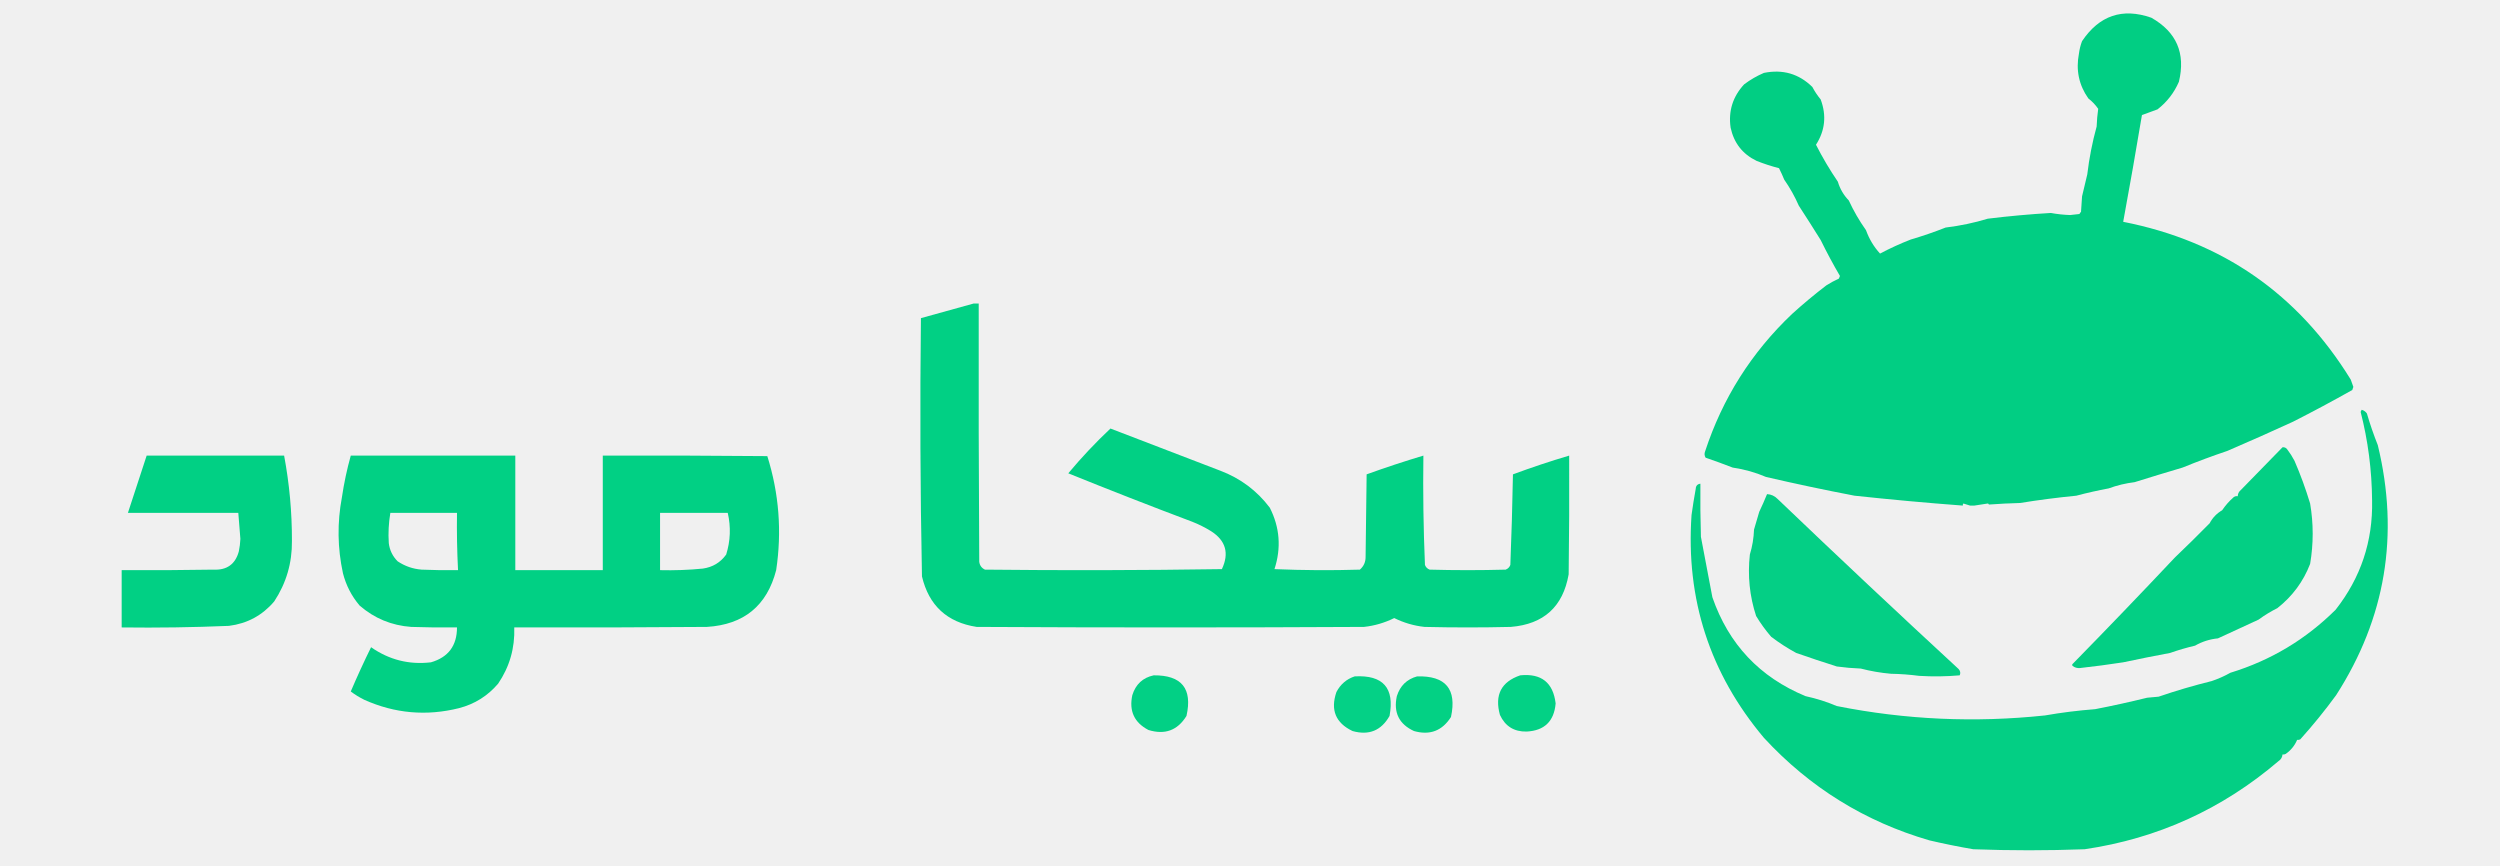
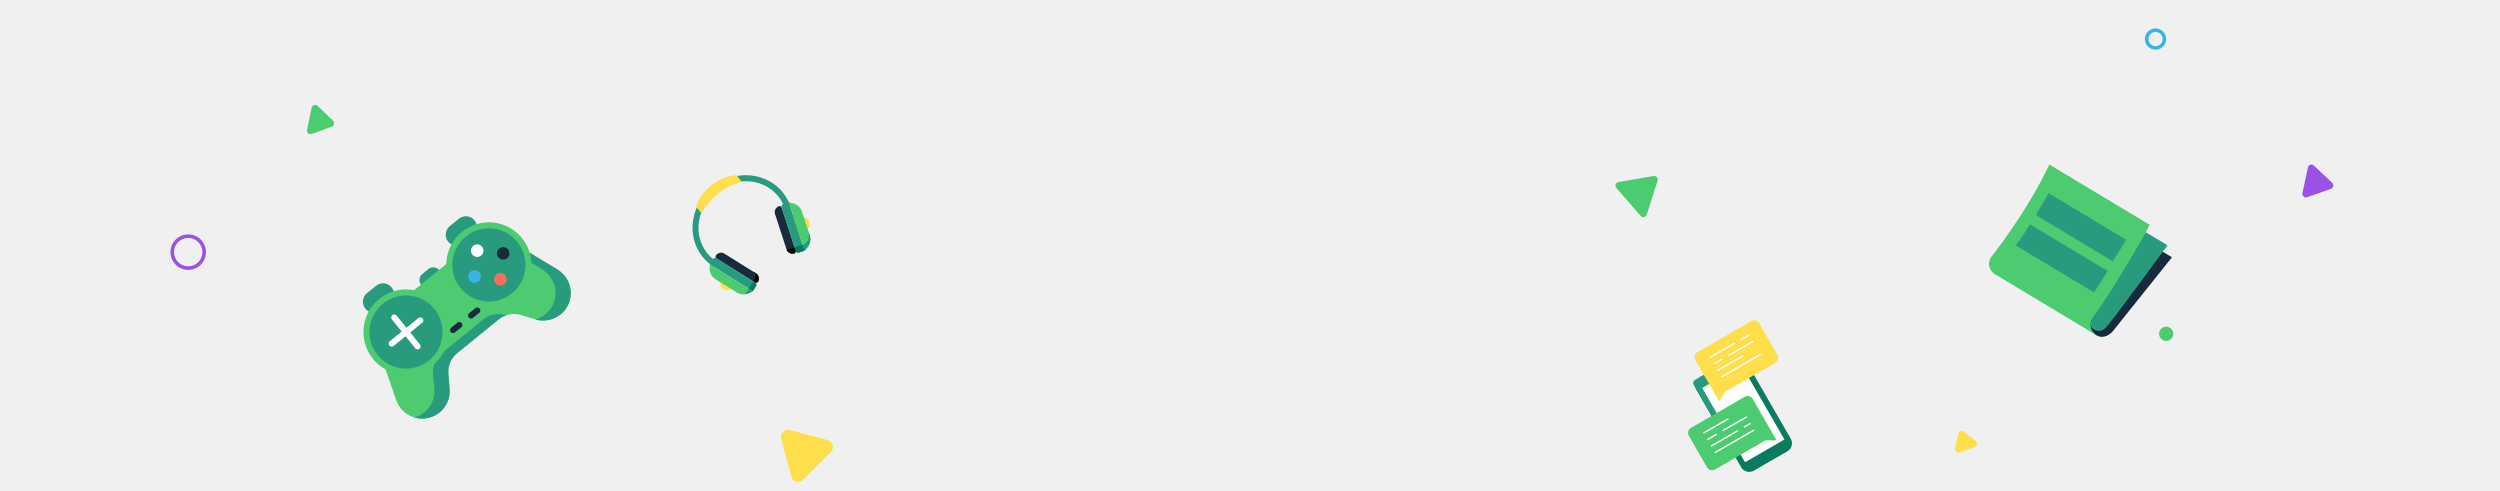
- <svg xmlns="http://www.w3.org/2000/svg" version="1.1" width="156" height="54" style="shape-rendering:geometricPrecision; text-rendering:geometricPrecision; image-rendering:optimizeQuality; fill-rule:evenodd; clip-rule:evenodd" viewBox="0 0 2400 831">
-   <g>
-     <path style="opacity:0.993" fill="#00ce83" d="M 1909.5,484.5 C 1909.44,483.957 1909.11,483.624 1908.5,483.5C 1904.03,484.114 1899.7,484.78 1895.5,485.5C 1894.17,485.5 1892.83,485.5 1891.5,485.5C 1889.44,484.784 1887.28,484.117 1885,483.5C 1884.54,484.094 1884.37,484.761 1884.5,485.5C 1849.77,482.899 1815.11,479.732 1780.5,476C 1751.83,470.51 1723.5,464.51 1695.5,458C 1685.32,453.628 1674.66,450.628 1663.5,449C 1654.9,445.66 1646.23,442.493 1637.5,439.5C 1636.36,437.579 1636.19,435.579 1637,433.5C 1653.73,382.46 1681.57,338.46 1720.5,301.5C 1731.12,291.86 1742.12,282.693 1753.5,274C 1757.37,271.565 1761.37,269.398 1765.5,267.5C 1765.83,266.667 1766.17,265.833 1766.5,265C 1759.94,253.755 1753.77,242.255 1748,230.5C 1741.14,219.475 1734.14,208.475 1727,197.5C 1723.18,188.765 1718.52,180.431 1713,172.5C 1711.49,168.798 1709.82,165.131 1708,161.5C 1700.78,159.656 1693.61,157.323 1686.5,154.5C 1673,147.986 1664.67,137.32 1661.5,122.5C 1659.26,106.618 1663.6,92.785 1674.5,81C 1680.43,76.538 1686.76,72.871 1693.5,70C 1711.6,66.34 1727.1,70.84 1740,83.5C 1742.24,87.751 1744.91,91.751 1748,95.5C 1753.75,110.846 1752.25,125.346 1743.5,139C 1749.7,151.197 1756.7,163.031 1764.5,174.5C 1766.54,181.368 1770.04,187.368 1775,192.5C 1779.61,202.502 1785.11,212.002 1791.5,221C 1794.57,229.516 1799.07,237.016 1805,243.5C 1814.62,238.411 1824.45,233.911 1834.5,230C 1845.87,226.663 1857.04,222.83 1868,218.5C 1881.96,216.802 1895.46,213.968 1908.5,210C 1928.64,207.527 1948.81,205.694 1969,204.5C 1975.09,205.616 1981.26,206.283 1987.5,206.5C 1990.5,206.167 1993.5,205.833 1996.5,205.5C 1996.81,204.692 1997.31,204.025 1998,203.5C 1998.33,198.5 1998.67,193.5 1999,188.5C 2000.67,181.5 2002.33,174.5 2004,167.5C 2005.87,151.784 2008.87,136.451 2013,121.5C 2013.21,115.782 2013.71,110.115 2014.5,104.5C 2011.85,100.686 2008.69,97.353 2005,94.5C 1995.95,81.602 1992.95,67.269 1996,51.5C 1996.53,47.338 1997.53,43.338 1999,39.5C 2015.58,14.827 2037.75,7.327 2065.5,17C 2089.74,30.712 2098.57,51.212 2092,78.5C 2087.43,89.072 2080.6,97.905 2071.5,105C 2066.44,106.791 2061.44,108.624 2056.5,110.5C 2050.78,144.734 2044.78,178.901 2038.5,213C 2133.51,231.705 2206.35,282.205 2257,364.5C 2257.83,366.828 2258.66,369.162 2259.5,371.5C 2259.17,372.5 2258.83,373.5 2258.5,374.5C 2239.71,385.084 2220.71,395.25 2201.5,405C 2180.7,414.564 2159.7,423.897 2138.5,433C 2124.02,437.873 2109.68,443.207 2095.5,449C 2080.12,453.551 2064.79,458.218 2049.5,463C 2041.01,464.032 2032.67,466.032 2024.5,469C 2014.01,470.969 2003.67,473.302 1993.5,476C 1975.22,477.791 1957.22,480.125 1939.5,483C 1929.47,483.27 1919.47,483.77 1909.5,484.5 Z" />
-   </g>
-   <g>
-     <path style="opacity:0.995" fill="#00d084" d="M 934.5,291.5 C 936.167,291.5 937.833,291.5 939.5,291.5C 939.333,374.167 939.5,456.834 940,539.5C 940.504,543.02 942.337,545.52 945.5,547C 1021.4,547.831 1097.24,547.665 1173,546.5C 1180.23,531.196 1176.73,519.029 1162.5,510C 1156.78,506.473 1150.78,503.473 1144.5,501C 1104.6,485.981 1064.94,470.481 1025.5,454.5C 1038.15,439.347 1051.65,425.014 1066,411.5C 1101.17,425 1136.33,438.5 1171.5,452C 1190.8,459.312 1206.63,471.145 1219,487.5C 1228.63,506.471 1230.13,526.138 1223.5,546.5C 1250.83,547.667 1278.16,547.833 1305.5,547C 1309.26,543.739 1311.09,539.572 1311,534.5C 1311.33,508.167 1311.67,481.833 1312,455.5C 1330.02,448.994 1348.19,442.994 1366.5,437.5C 1366.02,472.562 1366.52,507.562 1368,542.5C 1368.83,544.667 1370.33,546.167 1372.5,547C 1396.83,547.667 1421.17,547.667 1445.5,547C 1447.67,546.167 1449.17,544.667 1450,542.5C 1451.14,513.556 1451.98,484.556 1452.5,455.5C 1470.31,448.895 1488.31,442.895 1506.5,437.5C 1506.67,475.501 1506.5,513.501 1506,551.5C 1500.59,582.567 1482.09,599.401 1450.5,602C 1422.83,602.667 1395.17,602.667 1367.5,602C 1357.32,600.871 1347.65,598.038 1338.5,593.5C 1329.35,598.038 1319.68,600.871 1309.5,602C 1185.5,602.667 1061.5,602.667 937.5,602C 909.106,597.605 891.606,581.439 885,553.5C 883.361,470.853 883.028,388.186 884,305.5C 900.944,300.891 917.778,296.225 934.5,291.5 Z" />
-   </g>
-   <g>
-     <path style="opacity:0.986" fill="#00ce83" d="M 2191.5,429.5 C 2193.39,429.297 2194.89,429.963 2196,431.5C 2198.66,434.982 2200.99,438.649 2203,442.5C 2208.78,455.838 2213.78,469.504 2218,483.5C 2221.29,502.841 2221.29,522.174 2218,541.5C 2211.42,558.528 2200.92,572.694 2186.5,584C 2180.18,587.157 2174.18,590.824 2168.5,595C 2155.55,600.906 2142.55,606.906 2129.5,613C 2121.58,613.785 2114.24,616.118 2107.5,620C 2099.38,621.909 2091.38,624.243 2083.5,627C 2068.39,629.821 2053.39,632.821 2038.5,636C 2024.69,638.134 2010.86,639.967 1997,641.5C 1994.33,641.726 1992,641.059 1990,639.5C 1989.33,638.833 1989.33,638.167 1990,637.5C 2023,603.83 2055.67,569.83 2088,535.5C 2099.26,524.743 2110.43,513.743 2121.5,502.5C 2124.31,497.192 2128.31,493.025 2133.5,490C 2136.64,485.363 2140.3,481.196 2144.5,477.5C 2145.69,476.571 2147.02,476.238 2148.5,476.5C 2148.58,474.071 2149.58,472.071 2151.5,470.5C 2164.99,456.804 2178.32,443.137 2191.5,429.5 Z" />
-   </g>
-   <g>
-     <path style="opacity:0.987" fill="#00ce83" d="M 2267.5,393.5 C 2269.56,394.058 2271.23,395.225 2272.5,397C 2275.5,407.269 2279,417.436 2283,427.5C 2303.84,513.532 2290.5,593.532 2243,667.5C 2232.19,682.305 2220.69,696.472 2208.5,710C 2207.55,710.483 2206.55,710.649 2205.5,710.5C 2203.21,715.97 2199.55,720.47 2194.5,724C 2193.55,724.483 2192.55,724.649 2191.5,724.5C 2191.26,727.263 2189.92,729.429 2187.5,731C 2133.51,777.041 2071.51,805.208 2001.5,815.5C 1965.83,816.833 1930.17,816.833 1894.5,815.5C 1880.42,813.083 1866.42,810.25 1852.5,807C 1790.49,788.98 1737.49,756.147 1693.5,708.5C 1641.56,646.712 1618.4,575.379 1624,494.5C 1625.15,486.12 1626.49,477.787 1628,469.5C 1628.15,466.475 1629.65,464.809 1632.5,464.5C 1632.33,481.503 1632.5,498.503 1633,515.5C 1636.56,534.718 1640.23,554.052 1644,573.5C 1659.6,618.598 1689.43,650.264 1733.5,668.5C 1743.89,670.758 1753.89,673.924 1763.5,678C 1829.58,691.159 1896.25,694.159 1963.5,687C 1979.23,684.248 1995.23,682.248 2011.5,681C 2028.36,677.737 2045.02,674.07 2061.5,670C 2065.17,669.667 2068.83,669.333 2072.5,669C 2089.23,663.261 2106.23,658.261 2123.5,654C 2129.73,651.906 2135.73,649.239 2141.5,646C 2180.13,634.19 2213.8,614.024 2242.5,585.5C 2266.7,554.651 2278.36,519.651 2277.5,480.5C 2277.28,451.537 2273.61,423.203 2266.5,395.5C 2266.86,394.817 2267.2,394.15 2267.5,393.5 Z" />
-   </g>
-   <g>
-     <path style="opacity:0.994" fill="#00d084" d="M 140.5,437.5 C 184.5,437.5 228.5,437.5 272.5,437.5C 277.577,464.604 280.077,491.937 280,519.5C 280.218,540.642 274.551,559.975 263,577.5C 251.61,590.947 237.11,598.78 219.5,601C 185.195,602.444 150.862,602.944 116.5,602.5C 116.5,584.167 116.5,565.833 116.5,547.5C 145.835,547.667 175.169,547.5 204.5,547C 217.477,547.666 225.643,541.833 229,529.5C 229.827,525.541 230.327,521.541 230.5,517.5C 229.833,509.16 229.166,500.826 228.5,492.5C 193.167,492.5 157.833,492.5 122.5,492.5C 128.494,474.184 134.494,455.85 140.5,437.5 Z" />
-   </g>
-   <g>
-     <path style="opacity:0.994" fill="#00d084" d="M 336.5,437.5 C 389.167,437.5 441.833,437.5 494.5,437.5C 494.5,474.167 494.5,510.833 494.5,547.5C 522.5,547.5 550.5,547.5 578.5,547.5C 578.5,510.833 578.5,474.167 578.5,437.5C 631.168,437.333 683.834,437.5 736.5,438C 747.753,473.863 750.586,510.363 745,547.5C 736.17,581.643 714.003,599.81 678.5,602C 616.834,602.5 555.168,602.667 493.5,602.5C 494.185,622.281 489.018,640.281 478,656.5C 467.978,668.262 455.478,676.096 440.5,680C 409.211,687.819 378.877,685.152 349.5,672C 344.902,669.73 340.569,667.063 336.5,664C 342.617,649.647 349.117,635.48 356,621.5C 373.383,633.637 392.55,638.471 413.5,636C 430.18,631.167 438.513,620 438.5,602.5C 423.83,602.667 409.163,602.5 394.5,602C 375.65,600.612 359.15,593.779 345,581.5C 337.304,572.443 331.971,562.11 329,550.5C 323.733,526.267 323.4,501.934 328,477.5C 330.005,463.972 332.839,450.638 336.5,437.5 Z M 374.5,492.5 C 395.833,492.5 417.167,492.5 438.5,492.5C 438.234,510.857 438.567,529.19 439.5,547.5C 427.829,547.667 416.162,547.5 404.5,547C 396.102,546.321 388.436,543.654 381.5,539C 376.668,534.168 373.835,528.335 373,521.5C 372.379,511.774 372.879,502.107 374.5,492.5 Z M 633.5,492.5 C 655.167,492.5 676.833,492.5 698.5,492.5C 701.606,506.006 701.106,519.34 697,532.5C 691.489,540.178 683.989,544.678 674.5,546C 660.871,547.337 647.204,547.837 633.5,547.5C 633.5,529.167 633.5,510.833 633.5,492.5 Z" />
-   </g>
-   <g>
-     <path style="opacity:0.984" fill="#00ce83" d="M 1696.5,474.5 C 1700.39,474.695 1703.72,476.195 1706.5,479C 1764.04,534.039 1822.04,588.539 1880.5,642.5C 1882.15,644.402 1882.48,646.402 1881.5,648.5C 1868.55,649.647 1855.55,649.814 1842.5,649C 1833.55,647.82 1824.55,647.153 1815.5,647C 1805.62,646.127 1795.95,644.46 1786.5,642C 1778.8,641.706 1771.13,641.04 1763.5,640C 1750.5,635.889 1737.5,631.555 1724.5,627C 1716.11,622.446 1708.11,617.28 1700.5,611.5C 1695.09,605.253 1690.25,598.586 1686,591.5C 1679.76,572.485 1677.76,552.818 1680,532.5C 1682.37,524.744 1683.7,516.744 1684,508.5C 1685.65,502.884 1687.31,497.217 1689,491.5C 1691.68,485.865 1694.18,480.199 1696.5,474.5 Z" />
-   </g>
-   <g>
-     <path style="opacity:0.004" fill="#04fe1c" d="M 1891.5,485.5 C 1889.17,485.5 1886.83,485.5 1884.5,485.5C 1884.37,484.761 1884.54,484.094 1885,483.5C 1887.28,484.117 1889.44,484.784 1891.5,485.5 Z" />
-   </g>
-   <g>
-     <path style="opacity:0.004" fill="#04fe1c" d="M 1909.5,484.5 C 1904.93,485.441 1900.26,485.774 1895.5,485.5C 1899.7,484.78 1904.03,484.114 1908.5,483.5C 1909.11,483.624 1909.44,483.957 1909.5,484.5 Z" />
-   </g>
-   <g>
-     <path style="opacity:0.989" fill="#00d084" d="M 1107.5,648.5 C 1134.42,648.257 1144.92,661.257 1139,687.5C 1130.48,701.355 1118.31,705.855 1102.5,701C 1088.88,693.917 1083.71,682.75 1087,667.5C 1090.23,657.093 1097.07,650.76 1107.5,648.5 Z" />
-   </g>
-   <g>
-     <path style="opacity:0.985" fill="#00d084" d="M 1459.5,648.5 C 1479.77,646.449 1491.1,655.449 1493.5,675.5C 1492.01,692.66 1482.67,701.66 1465.5,702.5C 1453.52,702.687 1445.02,697.353 1440,686.5C 1434.73,667.38 1441.23,654.714 1459.5,648.5 Z" />
-   </g>
-   <g>
-     <path style="opacity:0.983" fill="#00d084" d="M 1300.5,649.5 C 1327.83,647.993 1339,660.66 1334,687.5C 1326.01,701.573 1314.18,706.406 1298.5,702C 1282.24,694.257 1277.08,681.757 1283,664.5C 1286.91,657.075 1292.75,652.075 1300.5,649.5 Z" />
-   </g>
-   <g>
-     <path style="opacity:0.988" fill="#00d083" d="M 1360.5,649.5 C 1387.92,648.751 1398.76,661.751 1393,688.5C 1384.55,701.807 1372.71,706.307 1357.5,702C 1343.12,695.4 1337.62,684.233 1341,668.5C 1344.12,658.544 1350.62,652.21 1360.5,649.5 Z" />
-   </g>
+ <svg xmlns="http://www.w3.org/2000/svg" viewBox="0 0 1408 276">
+   <defs>
+     <style>.cls-1{fill:#289b7f;}.cls-2{fill:#4ccb70;}.cls-3{fill:#fff;}.cls-4{fill:#fe6d58;}.cls-5{fill:#172b3d;}.cls-6{fill:#37b5e5;}.cls-7{fill:#fede4a;}.cls-8{fill:#9951e6;}.cls-9{fill:none;}.cls-10{fill:#37b6e5;}.cls-11{fill:#097c60;}</style>
+   </defs>
+   <path class="cls-1" d="M246.56,157.93l-3.42,2.76a4.14,4.14,0,1,1-5.3-6.35l.1-.09,3.41-2.76a4.14,4.14,0,0,1,5.31,6.36A.39.39,0,0,0,246.56,157.93Z" />
+   <path class="cls-2" d="M313.94,151.77l-19.26-11.59L276.87,154.6l-13-16-43.28,35,13,16-17.82,14.42,7.33,21.25A15.5,15.5,0,0,0,253.21,219l-.69-8.64a13.47,13.47,0,0,1,5-11.54l23.43-19a13.5,13.5,0,0,1,12.32-2.44l8,2.37A15.81,15.81,0,0,0,318.63,174a15.51,15.51,0,0,0-3.77-21.6C314.56,152.16,314.25,152,313.94,151.77Z" />
+   <path class="cls-1" d="M284.62,177.38a13.46,13.46,0,0,0-12.32,2.44l-23.42,19a13.49,13.49,0,0,0-4.95,11.54l.69,8.64a15.51,15.51,0,0,1-11.26,16.15A15.49,15.49,0,0,0,253.21,219l-.69-8.64a13.46,13.46,0,0,1,5-11.54l23.42-19a13.61,13.61,0,0,1,4.3-2.33Z" />
+   <path class="cls-1" d="M313.93,151.77l-19.26-11.59-3.62,2.93,14.3,8.59A15.51,15.51,0,0,1,310.63,173c-.19.31-.39.62-.6.92a15.27,15.27,0,0,1-8.62,6,15.78,15.78,0,0,0,17.21-5.9,15.51,15.51,0,0,0-3.77-21.6C314.55,152.15,314.24,152,313.93,151.77Z" />
+   <path class="cls-1" d="M206.68,165.1l5.14-4.16a6.22,6.22,0,0,1,8.76.92h0a6.23,6.23,0,0,1-.92,8.77l-5.14,4.16a6.23,6.23,0,0,1-8.76-.93h0A6.22,6.22,0,0,1,206.68,165.1Z" />
+   <path class="cls-1" d="M253.33,127.33l5.14-4.16a6.23,6.23,0,0,1,8.76.93h0a6.23,6.23,0,0,1-.92,8.76L261.17,137a6.23,6.23,0,0,1-8.77-.92h0A6.24,6.24,0,0,1,253.33,127.33Z" />
+   <circle class="cls-1" cx="228.65" cy="186.99" r="22.31" />
+   <path class="cls-2" d="M243.77,205.66a24,24,0,1,1,3.55-33.78A24,24,0,0,1,243.77,205.66ZM215.69,171a20.6,20.6,0,1,0,29,3.05,20.6,20.6,0,0,0-29-3.05Z" />
+   <circle class="cls-1" cx="275.3" cy="149.23" r="22.31" />
+   <path class="cls-2" d="M290.41,167.89A24,24,0,1,1,294,134.12h0A24,24,0,0,1,290.41,167.89Zm-28.07-34.68a20.61,20.61,0,1,0,29,3,20.6,20.6,0,0,0-29-3Z" />
+   <path class="cls-3" d="M238.05,179.39a1.7,1.7,0,0,0-2.4-.26l-6.74,5.46-5.46-6.74A1.71,1.71,0,1,0,220.8,180l5.45,6.74-6.74,5.45a1.71,1.71,0,0,0,2.15,2.66l6.74-5.46,5.46,6.74a1.7,1.7,0,0,0,2.4.25h0a1.71,1.71,0,0,0,.25-2.4l-5.46-6.74,6.74-5.45A1.7,1.7,0,0,0,238.05,179.39Z" />
+   <circle class="cls-3" cx="268.77" cy="141.16" r="3.53" />
+   <circle class="cls-4" cx="281.83" cy="157.29" r="3.53" />
+   <circle class="cls-5" cx="283.37" cy="142.7" r="3.53" />
+   <circle class="cls-6" cx="267.24" cy="155.76" r="3.53" />
+   <path class="cls-5" d="M257.52,181.79,254,184.65a1.71,1.71,0,0,0,2.15,2.65l3.53-2.86a1.71,1.71,0,1,0-2.15-2.65Zm12.62-8a1.71,1.71,0,0,0-2.4-.25l-3.53,2.86a1.7,1.7,0,1,0,2.14,2.65l3.54-2.86A1.71,1.71,0,0,0,270.14,173.77Z" />
+   <path class="cls-7" d="M440,247.09a4,4,0,0,1,2.84-4.89,4,4,0,0,1,2.05,0l21.28,5.64a4,4,0,0,1,1.8,6.7l-15.63,15.63a4,4,0,0,1-6.69-1.8Z" />
+   <path class="cls-2" d="M931.3,99.12a2,2,0,0,1,2.31,1.63,2,2,0,0,1-.06,1l-6.1,19.13a2,2,0,0,1-2.51,1.3,2.11,2.11,0,0,1-.91-.59l-13.7-15.76a2,2,0,0,1,1.18-3.29Z" />
+   <path class="cls-8" d="M1313.52,103a2,2,0,0,1,.07,2.83,2,2,0,0,1-.78.51l-13.45,4.74a2,2,0,0,1-2.55-1.22,2.09,2.09,0,0,1-.07-1.08l3.1-14.55a2,2,0,0,1,3.33-1Z" />
+   <path class="cls-7" d="M1102.87,244.23a2,2,0,0,1,2.36-1.56,2.1,2.1,0,0,1,.84.4l6.61,5.23a2,2,0,0,1,.32,2.81,1.94,1.94,0,0,1-.88.64l-8.31,3a2,2,0,0,1-2.64-2.29Z" />
+   <path class="cls-2" d="M187.62,68a2,2,0,0,1,0,2.83,2,2,0,0,1-.76.49l-11.33,4.13a2,2,0,0,1-2.56-1.2,2,2,0,0,1-.08-1.1l2.66-12.5a2,2,0,0,1,3.35-1Z" />
+   <circle class="cls-9" cx="1214" cy="22" r="6" />
+   <path class="cls-10" d="M1214,28a6,6,0,1,1,6-6A6,6,0,0,1,1214,28Zm0-10a4,4,0,1,0,4,4A4,4,0,0,0,1214,18Z" />
+   <circle class="cls-2" cx="1220" cy="188" r="4" />
+   <circle class="cls-9" cx="106" cy="142" r="10" />
+   <path class="cls-8" d="M106,152a10,10,0,1,1,10-10A10,10,0,0,1,106,152Zm0-18a8,8,0,1,0,8,8A8,8,0,0,0,106,134Z" />
+   <path class="cls-7" d="M412.57,157.18a3.86,3.86,0,1,1-5.43-.66,3.86,3.86,0,0,1,5.43.66Z" />
+   <path class="cls-7" d="M455.25,123.81a3.86,3.86,0,1,1-5.42-.66h0a3.86,3.86,0,0,1,5.42.66Z" />
+   <path class="cls-1" d="M405.06,148.22a22.14,22.14,0,0,1-6.92-5.85c-8.1-10.36-5.63-25.87,5.5-34.57s26.78-7.35,34.88,3a22.27,22.27,0,0,1,4,8.13l2.84-2.23a25.75,25.75,0,0,0-4.21-8c-9.25-11.83-27-13.43-39.58-3.58s-15.33,27.44-6.08,39.27a25.57,25.57,0,0,0,6.72,6Z" />
+   <path class="cls-5" d="M427,158.5l.25-.73a3.52,3.52,0,0,0-1.69-3.94l-17.45-10.9a3.49,3.49,0,0,0-4.27.22l-.55.54a1.29,1.29,0,0,0,.16,1.84.9.9,0,0,0,.26.17L425,159a1.3,1.3,0,0,0,1.83-.25A1.4,1.4,0,0,0,427,158.5Z" />
+   <path class="cls-1" d="M424,164l1.86-3a1.35,1.35,0,0,0-.57-1.82l-21.85-13.65a1.36,1.36,0,0,0-1.89.29l-1.87,3Z" />
+   <path class="cls-2" d="M421.57,165.19,424,164l-24.32-15.18v2.71a7,7,0,0,0,3.46,5.82l11.67,7.29A7,7,0,0,0,421.57,165.19Z" />
+   <path d="M423.69,152.63a3.51,3.51,0,0,1,1.68,3.94l-1.12,1.89s0,0,0,0l.8.5a1.31,1.31,0,0,0,1.83-.24.92.92,0,0,0,.16-.27l.25-.73a3.51,3.51,0,0,0-1.68-3.94Z" />
+   <path class="cls-11" d="M421.7,162.55,424,164l1.86-3a1.35,1.35,0,0,0-.57-1.82l-1.08-.67Z" />
+   <path class="cls-1" d="M419.7,165.75a5.86,5.86,0,0,0,1.87-.56L424,164l-2.31-1.44Z" />
+   <path class="cls-5" d="M447.1,142.8l-.77.06a3.48,3.48,0,0,1-3.41-2.58l-6.37-19.57a3.51,3.51,0,0,1,1.24-4.09l.66-.41a1.32,1.32,0,0,1,1.75.61,1.45,1.45,0,0,1,.11.29L448.08,141a1.3,1.3,0,0,1-.69,1.71A1,1,0,0,1,447.1,142.8Z" />
+   <path class="cls-1" d="M453.16,141.2l-3.36,1.1a1.35,1.35,0,0,1-1.62-1l-8-24.5a1.36,1.36,0,0,1,.73-1.77l3.35-1.09Z" />
+   <path class="cls-2" d="M454.91,139.13l-1.75,2.07-8.87-27.26,2.64.65a7.09,7.09,0,0,1,4.81,4.77L456,132.44A7.06,7.06,0,0,1,454.91,139.13Z" />
+   <path class="cls-1" d="M455.14,129.89c.78,2.4,1,6.47-3.09,7.89.21.67,1.11,3.42,1.11,3.42l1.75-2.07a7.06,7.06,0,0,0,1.09-6.69Z" />
+   <path class="cls-11" d="M447.48,139.28l.66,2a1.35,1.35,0,0,0,1.63,1l3.35-1.09L452,137.8Z" />
+   <path d="M443.06,140.72a3.38,3.38,0,0,0,3.24,2.15l.77-.06a1.3,1.3,0,0,0,1.06-1.51,1.14,1.14,0,0,0-.09-.3l-.56-1.72Z" />
+   <path class="cls-7" d="M394.84,119.94c1.69-1.32,2.63-5.38,9.69-10.9s11.73-5.9,13-6.85l-2.33-3.07c-1-1.24-8.89.81-14.33,5.07s-9.6,11.12-8.36,12.71Z" />
+   <rect class="cls-11" x="965.87" y="202.91" width="32.24" height="60.79" rx="5.18" transform="translate(14.91 522.25) rotate(-30)" />
+   <path class="cls-1" d="M985.57,207.27l-3.8-6.59a2,2,0,0,0-2.78-.74h0L954.6,214a2,2,0,0,0-.75,2.78h0l19.93,34.51Z" />
+   <path class="cls-3" d="M1005,247.52l-22.18,12.81-24.16-41.84,22.19-12.8Z" />
+   <path class="cls-7" d="M999.86,204.31l-28.4,16.39-3.14,5.45-13.48-23.36a3.25,3.25,0,0,1,1.19-4.45h0l30.29-17.49a3.25,3.25,0,0,1,4.45,1.19h0l10.28,17.82a3.26,3.26,0,0,1-1.19,4.45Z" />
+   <path class="cls-3" d="M985.54,188.81l-.39-.68-5.11,3,.4.68Zm-8.73,4.13-13.89,8,.39.69,13.89-8Zm-3.13,7.6,14-8.07-.4-.68-14,8.07Zm-3.74,1.25L965,204.63l.39.68,4.92-2.84Zm11.32-1.65-14.12,8.15.4.68,14.11-8.15Zm10.23-1L969.26,212l.39.68,22.24-12.84Z" />
+   <path class="cls-2" d="M965.89,264.41l28.4-16.4h6.29l-13.49-23.36a3.25,3.25,0,0,0-4.45-1.19h0L952.35,241a3.25,3.25,0,0,0-1.19,4.44h0l10.29,17.82a3.25,3.25,0,0,0,4.44,1.19Z" />
+   <path class="cls-3" d="M970.41,242.92,984,235.08l-.39-.68L970,242.24Zm2.81-7.41-14,8.07.39.68,14-8.07Zm-6.55,8.66-5.32,3.07.4.68,5.32-3.07Zm12-2-15.21,8.78.39.68,15.22-8.78Zm9.14-.4-22.24,12.84.39.68,22.24-12.83Zm-5.43-.83,3.75-2.17-.39-.68L982,240.21Z" />
+   <path class="cls-2" d="M1185.59,171.26s15.09-24.07,25.08-44.66l-56.46-33.92c-13,27.48-33.06,52.45-33.06,52.45a6.74,6.74,0,0,0,2.3,9.24l57.28,34.42c3.19,1.91,6.37.3,9.24-2.3l5.56-9.26Z" />
+   <path class="cls-5" d="M1180.72,188.78a6.74,6.74,0,0,1-2.31-9.25l31.94-42.38,12.91,7.75L1190,186.47C1187.45,189.34,1183.91,190.7,1180.72,188.78Z" />
+   <path class="cls-1" d="M1208.54,130.81l12.19,7.32s-32.21,44.29-35.17,46.83c-4.33,3.71-8-1.05-8-1.05a8.26,8.26,0,0,1,.94-4.7S1189.61,164.14,1208.54,130.81Z" />
+   <path class="cls-1" d="M1135.28,138.21l44.09,26.49s3.52-5.29,7.62-12.11l-43.69-26.26C1139.5,132.65,1135.28,138.21,1135.28,138.21Zm18.5-29.41c-3.8,6.32-7.11,12.29-7.11,12.29l43.18,26.08s3.52-5.29,7.62-12.11Z" />
</svg>
